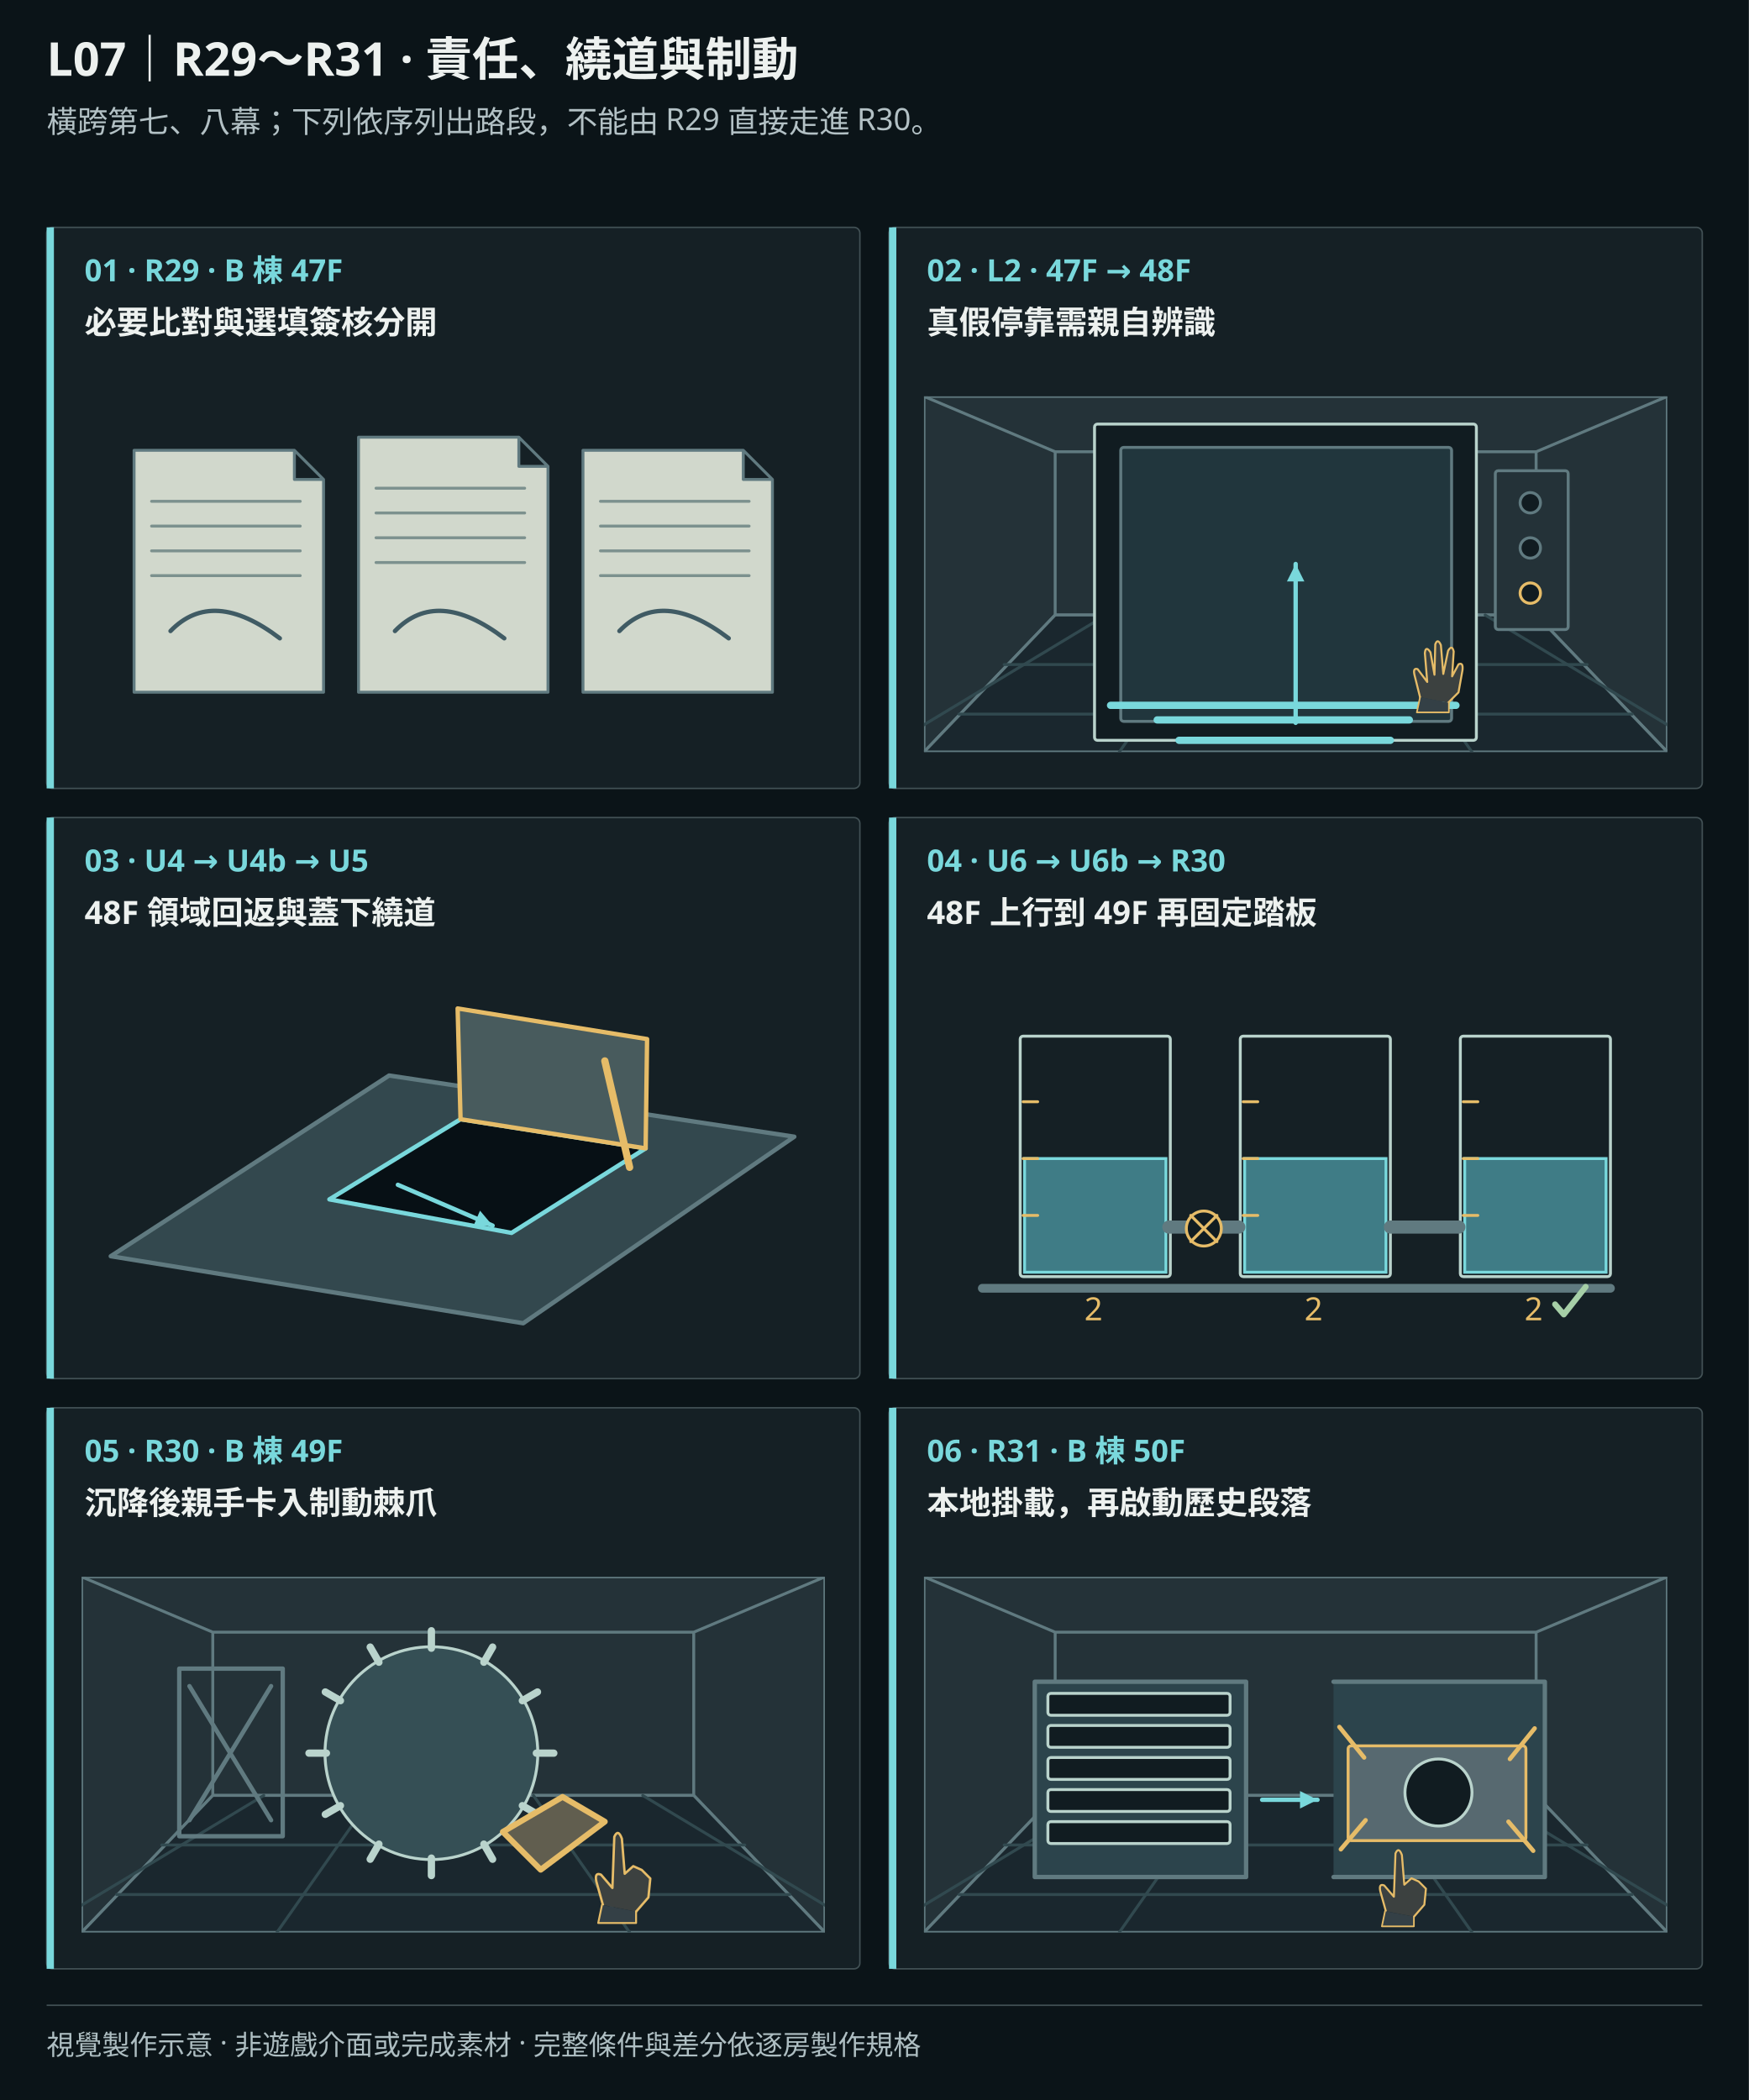
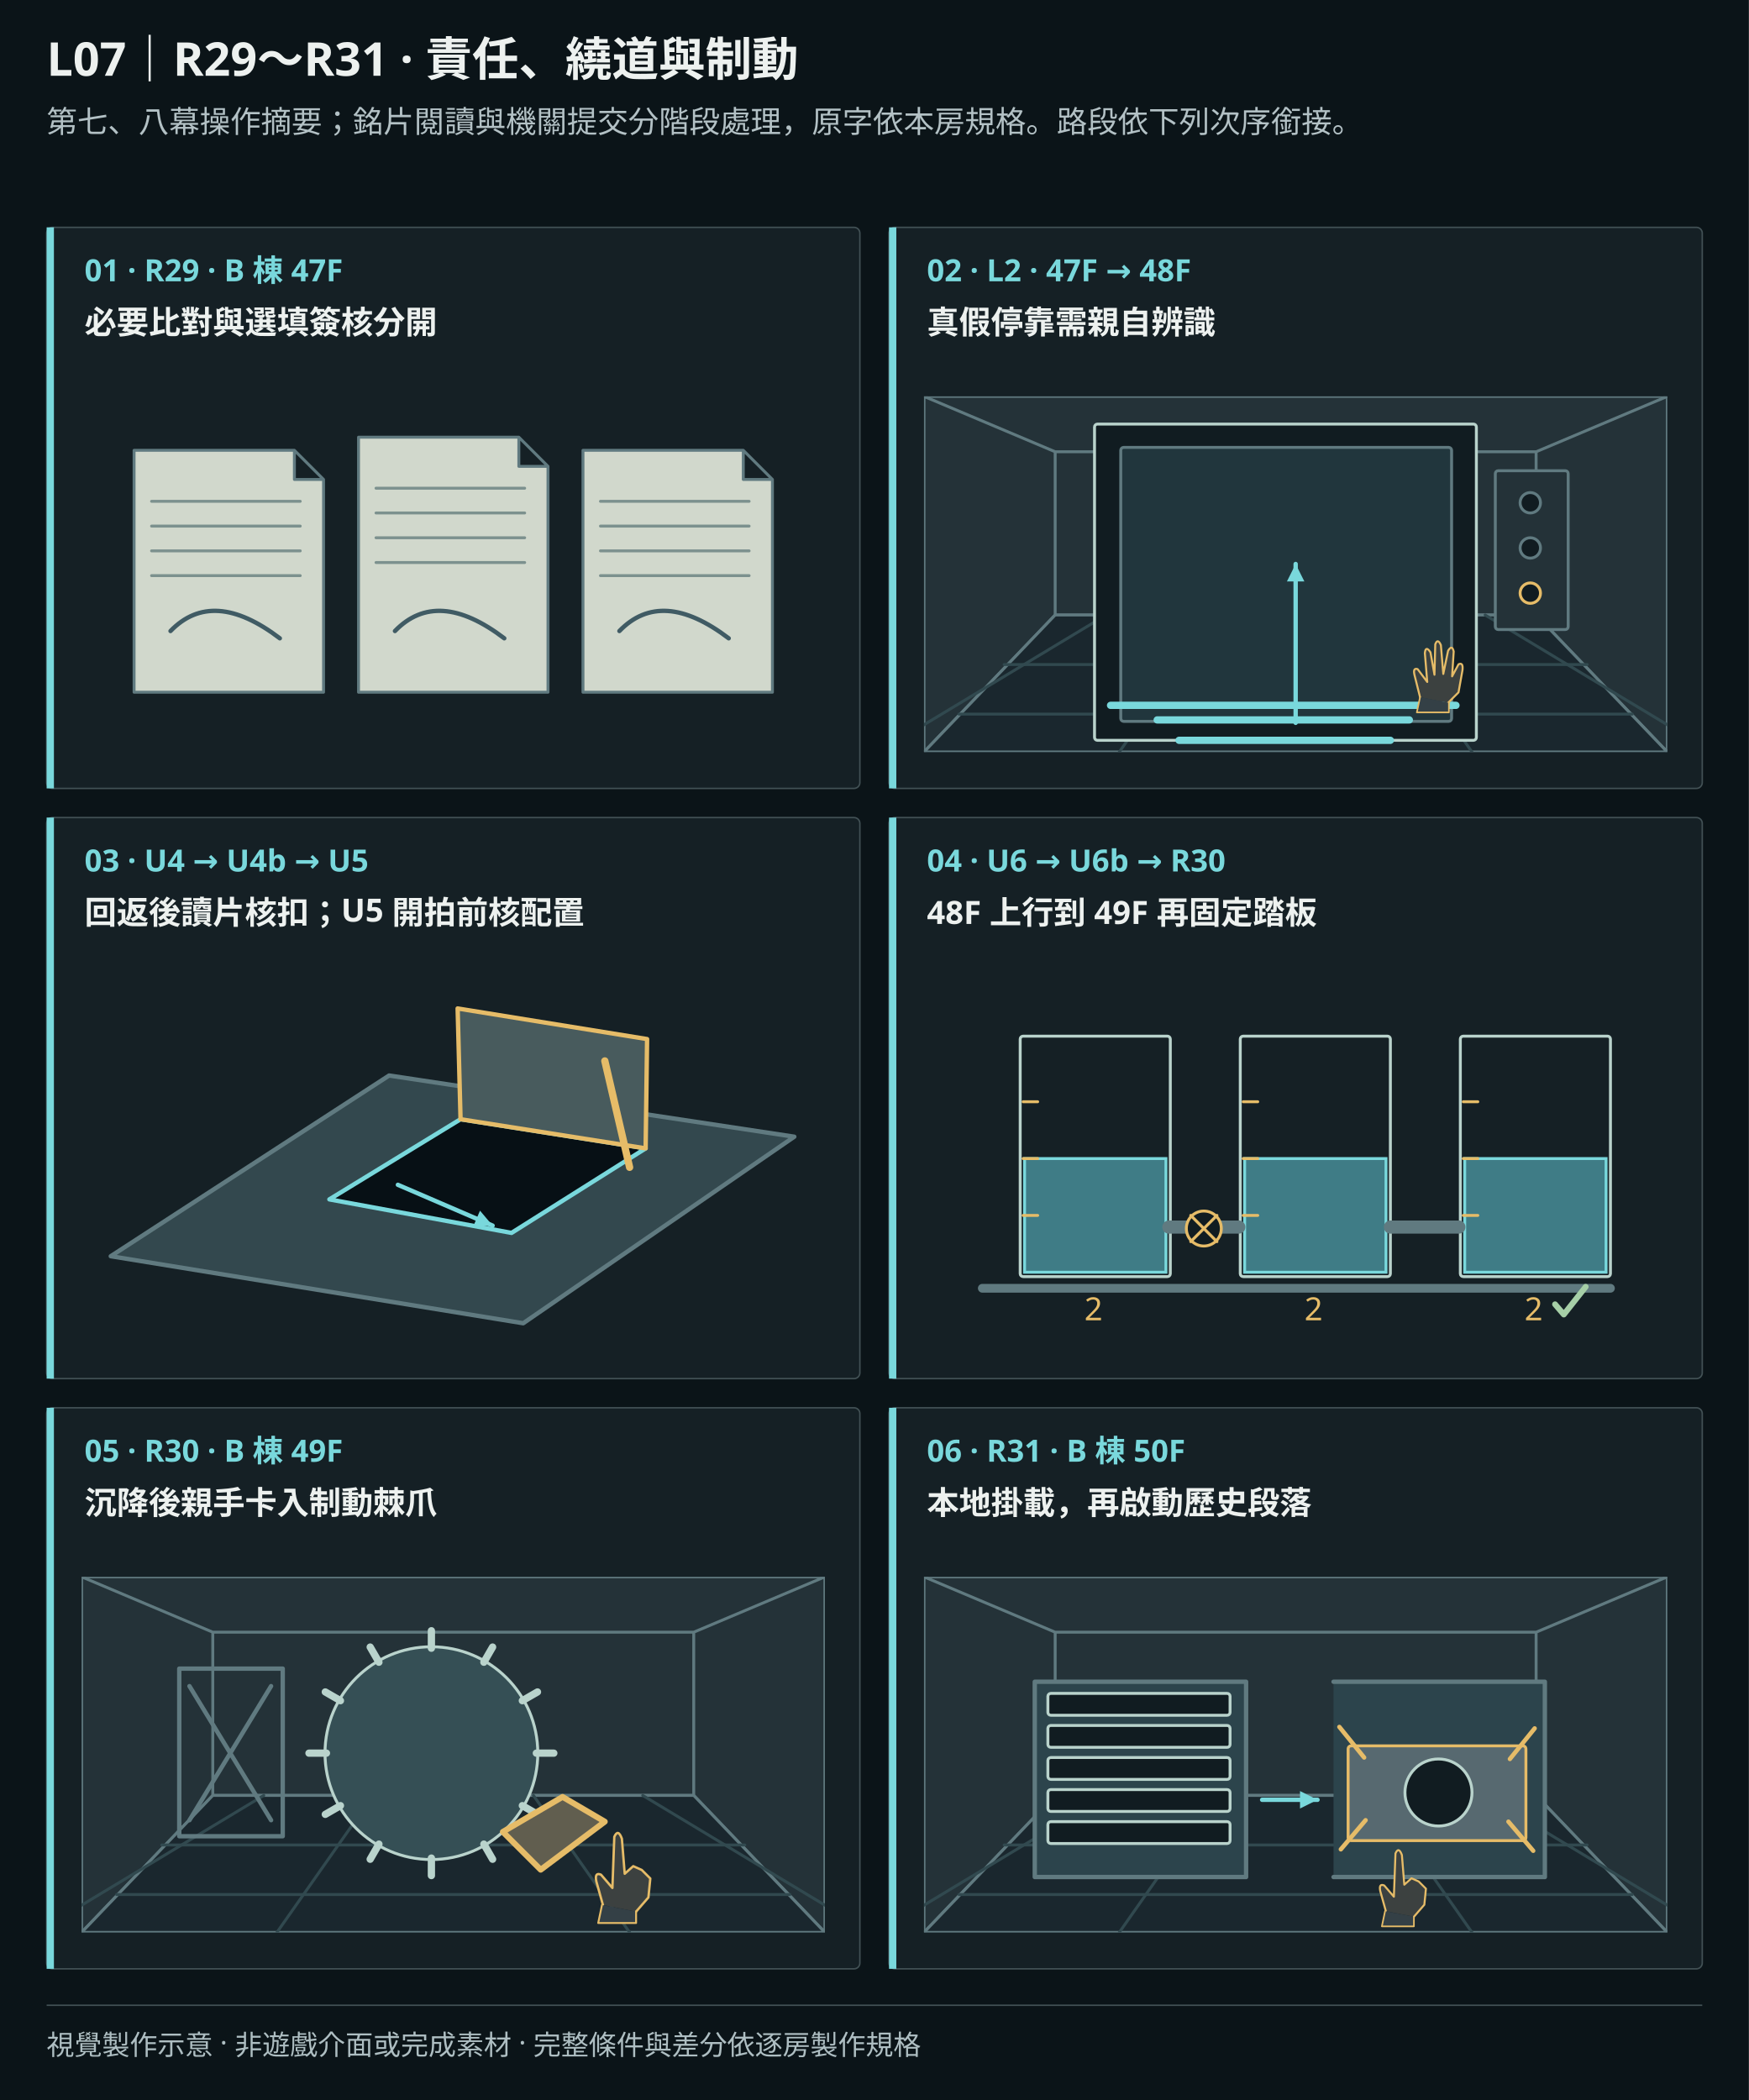
<svg xmlns="http://www.w3.org/2000/svg" width="1200" height="1441" viewBox="0 0 1200 1441" role="img" aria-labelledby="title desc" data-layout="visual-v1">
  <defs>
    <marker id="vis-arrow-teal" viewBox="0 0 10 10" refX="9" refY="5" markerWidth="5" markerHeight="5" orient="auto">
      <path d="M1 1L9 5L1 9Z" fill="#79d8dc" />
    </marker>
    <marker id="vis-arrow-gold" viewBox="0 0 10 10" refX="9" refY="5" markerWidth="5" markerHeight="5" orient="auto">
      <path d="M1 1L9 5L1 9Z" fill="#e6bc68" />
    </marker>
    <marker id="vis-arrow-red" viewBox="0 0 10 10" refX="9" refY="5" markerWidth="5" markerHeight="5" orient="auto">
      <path d="M1 1L9 5L1 9Z" fill="#ffa18b" />
    </marker>
    <clipPath id="visual-l07-0">
      <rect width="510" height="244" />
    </clipPath>
    <clipPath id="visual-l07-1">
      <rect width="510" height="244" />
    </clipPath>
    <clipPath id="visual-l07-2">
      <rect width="510" height="244" />
    </clipPath>
    <clipPath id="visual-l07-3">
      <rect width="510" height="244" />
    </clipPath>
    <clipPath id="visual-l07-4">
      <rect width="510" height="244" />
    </clipPath>
    <clipPath id="visual-l07-5">
      <rect width="510" height="244" />
    </clipPath>
  </defs>
  <style>text{font-family:"Microsoft JhengHei","Noto Sans TC",sans-serif;letter-spacing:0}.title{font-size:32px;font-weight:700;fill:#edf1ef}.subtitle{font-size:21px;fill:#b3c1c5}.phase{font-size:21px;font-weight:700}.panel-title{font-size:22px;font-weight:700;fill:#edf1ef}.footer{font-size:19px;fill:#aebec2}</style>
  <rect width="1200" height="1441" fill="#0b1418" />
  <text class="title" x="32" y="52">L07｜R29～R31 · 責任、繞道與制動</text>
-   <text class="subtitle" x="32" y="91">橫跨第七、八幕；下列依序列出路段，不能由 R29 直接走進 R30。</text>
+   <text class="subtitle" x="32" y="91">第七、八幕操作摘要；銘片閱讀與機關提交分階段處理，原字依本房規格。路段依下列次序銜接。</text>
  <g data-panel="1">
    <rect x="32" y="156" width="558" height="385" rx="4" fill="#152025" stroke="#425155" />
    <rect x="32" y="156" width="5" height="385" fill="#79d8dc" />
    <text class="phase" x="58" y="193" fill="#79d8dc">01 · R29 · B 棟 47F</text>
    <text class="panel-title" x="58" y="229">必要比對與選填簽核分開</text>
    <g transform="translate(56 272)" clip-path="url(#visual-l07-0)">
      <g data-visual="L07" data-step="1">
        <path d="M36 37h110l20 20v146h-130ZM146 37v20h20" fill="#d1d8cc" stroke="#607a80" stroke-width="2" stroke-linecap="round" stroke-linejoin="round" />
        <path d="M48 72h102" fill="none" stroke="#7c918e" stroke-width="2" stroke-linecap="round" stroke-linejoin="round" />
        <path d="M48 89h102" fill="none" stroke="#7c918e" stroke-width="2" stroke-linecap="round" stroke-linejoin="round" />
        <path d="M48 106h102" fill="none" stroke="#7c918e" stroke-width="2" stroke-linecap="round" stroke-linejoin="round" />
        <path d="M48 123h102" fill="none" stroke="#7c918e" stroke-width="2" stroke-linecap="round" stroke-linejoin="round" />
        <path d="M190 28h110l20 20v155h-130ZM300 28v20h20" fill="#d1d8cc" stroke="#607a80" stroke-width="2" stroke-linecap="round" stroke-linejoin="round" />
        <path d="M202 63h102" fill="none" stroke="#7c918e" stroke-width="2" stroke-linecap="round" stroke-linejoin="round" />
        <path d="M202 80h102" fill="none" stroke="#7c918e" stroke-width="2" stroke-linecap="round" stroke-linejoin="round" />
        <path d="M202 97h102" fill="none" stroke="#7c918e" stroke-width="2" stroke-linecap="round" stroke-linejoin="round" />
        <path d="M202 114h102" fill="none" stroke="#7c918e" stroke-width="2" stroke-linecap="round" stroke-linejoin="round" />
        <path d="M344 37h110l20 20v146h-130ZM454 37v20h20" fill="#d1d8cc" stroke="#607a80" stroke-width="2" stroke-linecap="round" stroke-linejoin="round" />
        <path d="M356 72h102" fill="none" stroke="#7c918e" stroke-width="2" stroke-linecap="round" stroke-linejoin="round" />
        <path d="M356 89h102" fill="none" stroke="#7c918e" stroke-width="2" stroke-linecap="round" stroke-linejoin="round" />
        <path d="M356 106h102" fill="none" stroke="#7c918e" stroke-width="2" stroke-linecap="round" stroke-linejoin="round" />
        <path d="M356 123h102" fill="none" stroke="#7c918e" stroke-width="2" stroke-linecap="round" stroke-linejoin="round" />
        <path d="M61 161q29 -30 75 5M215 161q29 -30 75 5M369 161q29 -30 75 5" fill="none" stroke="#405b64" stroke-width="3" stroke-linecap="round" stroke-linejoin="round" />
      </g>
    </g>
  </g>
  <g data-panel="2">
    <rect x="610" y="156" width="558" height="385" rx="4" fill="#152025" stroke="#425155" />
    <rect x="610" y="156" width="5" height="385" fill="#79d8dc" />
    <text class="phase" x="636" y="193" fill="#79d8dc">02 · L2 · 47F → 48F</text>
    <text class="panel-title" x="636" y="229">真假停靠需親自辨識</text>
    <g transform="translate(634 272)" clip-path="url(#visual-l07-1)">
      <g data-visual="L07" data-step="2">
        <rect x="0" y="0" width="510" height="244" rx="2" fill="#243238" stroke="#607a80" stroke-width="2" />
        <path d="M0 0L90 38H420L510 0M90 38V150L0 244M420 38V150L510 244M90 150H420" fill="none" stroke="#607a80" stroke-width="2" stroke-linecap="round" stroke-linejoin="round" />
        <path d="M0 244L90 150H420L510 244Z" fill="#1a272e" stroke="#607a80" stroke-width="2" stroke-linecap="round" stroke-linejoin="round" />
        <path d="M125 150L-31 244" fill="none" stroke="#31494f" stroke-width="2" stroke-linecap="round" stroke-linejoin="round" />
        <path d="M200 150L134 244" fill="none" stroke="#31494f" stroke-width="2" stroke-linecap="round" stroke-linejoin="round" />
        <path d="M310 150L376 244" fill="none" stroke="#31494f" stroke-width="2" stroke-linecap="round" stroke-linejoin="round" />
        <path d="M385 150L541 244" fill="none" stroke="#31494f" stroke-width="2" stroke-linecap="round" stroke-linejoin="round" />
        <path d="M55 184H455M24 218H486" fill="none" stroke="#31494f" stroke-width="2" stroke-linecap="round" stroke-linejoin="round" />
        <rect x="117" y="19" width="262" height="217" rx="2" fill="#111c21" stroke="#b9d3cc" stroke-width="2" />
        <rect x="135" y="35" width="227" height="188" rx="2" fill="#21363d" stroke="#607a80" stroke-width="2" />
        <rect x="392" y="51" width="50" height="109" rx="2" fill="#243238" stroke="#607a80" stroke-width="2" />
        <ellipse cx="416" cy="73" rx="7" ry="7" fill="#111c21" stroke="#607a80" stroke-width="2" />
        <ellipse cx="416" cy="104" rx="7" ry="7" fill="#111c21" stroke="#607a80" stroke-width="2" />
        <ellipse cx="416" cy="135" rx="7" ry="7" fill="#111c21" stroke="#e6bc68" stroke-width="2" />
        <path d="M128 212H365M160 222H333M175 236H320" fill="none" stroke="#79d8dc" stroke-width="5" stroke-linecap="round" stroke-linejoin="round" />
        <path d="M255 224V115" fill="none" stroke="#79d8dc" stroke-width="3" stroke-linecap="round" stroke-linejoin="round" marker-end="url(#vis-arrow-teal)" />
        <g transform="translate(353 180) scale(0.55)">
          <path d="M-23 48L-30 20Q-32 11-26 13L-14 29L-17 -7Q-16 -17-10 -8L-5 20L-4 -18Q-1 -26 3 -17L6 19L12 -10Q17 -18 19 -9L17 22L25 7Q31 4 30 14L25 42L12 55" fill="#3c4140" stroke="#e6bc68" stroke-width="2.5" stroke-linecap="round" stroke-linejoin="round" />
          <path d="M-23 48L-27 67H13L13 55" fill="#344046" stroke="#e6bc68" stroke-width="2" stroke-linecap="round" stroke-linejoin="round" />
        </g>
      </g>
    </g>
  </g>
  <g data-panel="3">
    <rect x="32" y="561" width="558" height="385" rx="4" fill="#152025" stroke="#425155" />
    <rect x="32" y="561" width="5" height="385" fill="#79d8dc" />
    <text class="phase" x="58" y="598" fill="#79d8dc">03 · U4 → U4b → U5</text>
-     <text class="panel-title" x="58" y="634">48F 領域回返與蓋下繞道</text>
+     <text class="panel-title" x="58" y="634">回返後讀片核扣；U5 開拍前核配置</text>
    <g transform="translate(56 677)" clip-path="url(#visual-l07-2)">
      <g data-visual="L07" data-step="3">
        <path d="M20 185L211 61L489 103L303 231Z" fill="#33484e" stroke="#607a80" stroke-width="3" stroke-linecap="round" stroke-linejoin="round" />
        <path d="M170 146L260 91L387 111L295 169Z" fill="#071015" stroke="#79d8dc" stroke-width="3" stroke-linecap="round" stroke-linejoin="round" />
        <path d="M260 91L258 15L388 36L387 111Z" fill="#485b5d" stroke="#e6bc68" stroke-width="3" stroke-linecap="round" stroke-linejoin="round" />
        <path d="M359 51L376 124" fill="none" stroke="#e6bc68" stroke-width="5" stroke-linecap="round" stroke-linejoin="round" />
        <path d="M217 136L282 164" fill="none" stroke="#79d8dc" stroke-width="3" stroke-linecap="round" stroke-linejoin="round" marker-end="url(#vis-arrow-teal)" />
      </g>
    </g>
  </g>
  <g data-panel="4">
    <rect x="610" y="561" width="558" height="385" rx="4" fill="#152025" stroke="#425155" />
    <rect x="610" y="561" width="5" height="385" fill="#79d8dc" />
    <text class="phase" x="636" y="598" fill="#79d8dc">04 · U6 → U6b → R30</text>
    <text class="panel-title" x="636" y="634">48F 上行到 49F 再固定踏板</text>
    <g transform="translate(634 677)" clip-path="url(#visual-l07-3)">
      <g data-visual="L07" data-step="4">
        <path d="M40 207H471" fill="none" stroke="#607a80" stroke-width="6" stroke-linecap="round" stroke-linejoin="round" />
        <g data-water-level="2">
          <rect x="66" y="34" width="103" height="165" rx="2" fill="none" stroke="#b9d3cc" stroke-width="2" />
          <rect x="69" y="118" width="97" height="78" rx="0" fill="#3f7c86" stroke="#79d8dc" stroke-width="2" />
          <path d="M68 157h10" fill="none" stroke="#e6bc68" stroke-width="2" stroke-linecap="round" stroke-linejoin="round" />
          <path d="M68 118h10" fill="none" stroke="#e6bc68" stroke-width="2" stroke-linecap="round" stroke-linejoin="round" />
          <path d="M68 79h10" fill="none" stroke="#e6bc68" stroke-width="2" stroke-linecap="round" stroke-linejoin="round" />
          <text x="110" y="229" fill="#e6bc68" font-size="22" font-weight="500">2</text>
        </g>
        <g data-water-level="2">
          <rect x="217" y="34" width="103" height="165" rx="2" fill="none" stroke="#b9d3cc" stroke-width="2" />
          <rect x="220" y="118" width="97" height="78" rx="0" fill="#3f7c86" stroke="#79d8dc" stroke-width="2" />
          <path d="M219 157h10" fill="none" stroke="#e6bc68" stroke-width="2" stroke-linecap="round" stroke-linejoin="round" />
          <path d="M219 118h10" fill="none" stroke="#e6bc68" stroke-width="2" stroke-linecap="round" stroke-linejoin="round" />
          <path d="M219 79h10" fill="none" stroke="#e6bc68" stroke-width="2" stroke-linecap="round" stroke-linejoin="round" />
          <text x="261" y="229" fill="#e6bc68" font-size="22" font-weight="500">2</text>
        </g>
        <g data-water-level="2">
          <rect x="368" y="34" width="103" height="165" rx="2" fill="none" stroke="#b9d3cc" stroke-width="2" />
          <rect x="371" y="118" width="97" height="78" rx="0" fill="#3f7c86" stroke="#79d8dc" stroke-width="2" />
          <path d="M370 157h10" fill="none" stroke="#e6bc68" stroke-width="2" stroke-linecap="round" stroke-linejoin="round" />
          <path d="M370 118h10" fill="none" stroke="#e6bc68" stroke-width="2" stroke-linecap="round" stroke-linejoin="round" />
          <path d="M370 79h10" fill="none" stroke="#e6bc68" stroke-width="2" stroke-linecap="round" stroke-linejoin="round" />
          <text x="412" y="229" fill="#e6bc68" font-size="22" font-weight="500">2</text>
        </g>
        <path d="M168 165h48M320 165h47" fill="none" stroke="#607a80" stroke-width="9" stroke-linecap="round" stroke-linejoin="round" />
        <ellipse cx="192" cy="166" rx="12" ry="12" fill="#111c21" stroke="#e6bc68" stroke-width="2" />
        <path d="M183 157l18 18m0 -18l-18 18" fill="none" stroke="#e6bc68" stroke-width="2" stroke-linecap="round" stroke-linejoin="round" />
        <path d="M433 218l6 7 15 -19" fill="none" stroke="#a6cfa7" stroke-width="4" stroke-linecap="round" stroke-linejoin="round" />
      </g>
    </g>
  </g>
  <g data-panel="5">
    <rect x="32" y="966" width="558" height="385" rx="4" fill="#152025" stroke="#425155" />
    <rect x="32" y="966" width="5" height="385" fill="#79d8dc" />
    <text class="phase" x="58" y="1003" fill="#79d8dc">05 · R30 · B 棟 49F</text>
    <text class="panel-title" x="58" y="1039">沉降後親手卡入制動棘爪</text>
    <g transform="translate(56 1082)" clip-path="url(#visual-l07-4)">
      <g data-visual="L07" data-step="5">
        <rect x="0" y="0" width="510" height="244" rx="2" fill="#243238" stroke="#607a80" stroke-width="2" />
        <path d="M0 0L90 38H420L510 0M90 38V150L0 244M420 38V150L510 244M90 150H420" fill="none" stroke="#607a80" stroke-width="2" stroke-linecap="round" stroke-linejoin="round" />
        <path d="M0 244L90 150H420L510 244Z" fill="#1a272e" stroke="#607a80" stroke-width="2" stroke-linecap="round" stroke-linejoin="round" />
        <path d="M125 150L-31 244" fill="none" stroke="#31494f" stroke-width="2" stroke-linecap="round" stroke-linejoin="round" />
        <path d="M200 150L134 244" fill="none" stroke="#31494f" stroke-width="2" stroke-linecap="round" stroke-linejoin="round" />
        <path d="M310 150L376 244" fill="none" stroke="#31494f" stroke-width="2" stroke-linecap="round" stroke-linejoin="round" />
        <path d="M385 150L541 244" fill="none" stroke="#31494f" stroke-width="2" stroke-linecap="round" stroke-linejoin="round" />
        <path d="M55 184H455M24 218H486" fill="none" stroke="#31494f" stroke-width="2" stroke-linecap="round" stroke-linejoin="round" />
        <ellipse cx="240" cy="121" rx="73" ry="73" fill="#354f55" stroke="#b9d3cc" stroke-width="2" />
        <path d="M312.0 121.0l12.0 0.0" fill="none" stroke="#b9d3cc" stroke-width="5" stroke-linecap="round" stroke-linejoin="round" />
        <path d="M302.4 157.0l10.4 6.0" fill="none" stroke="#b9d3cc" stroke-width="5" stroke-linecap="round" stroke-linejoin="round" />
        <path d="M276.0 183.4l6.0 10.4" fill="none" stroke="#b9d3cc" stroke-width="5" stroke-linecap="round" stroke-linejoin="round" />
        <path d="M240.0 193.0l0.0 12.0" fill="none" stroke="#b9d3cc" stroke-width="5" stroke-linecap="round" stroke-linejoin="round" />
        <path d="M204.0 183.4l-6.0 10.4" fill="none" stroke="#b9d3cc" stroke-width="5" stroke-linecap="round" stroke-linejoin="round" />
        <path d="M177.6 157.0l-10.4 6.0" fill="none" stroke="#b9d3cc" stroke-width="5" stroke-linecap="round" stroke-linejoin="round" />
        <path d="M168.0 121.0l-12.0 0.0" fill="none" stroke="#b9d3cc" stroke-width="5" stroke-linecap="round" stroke-linejoin="round" />
        <path d="M177.6 85.0l-10.4 -6.0" fill="none" stroke="#b9d3cc" stroke-width="5" stroke-linecap="round" stroke-linejoin="round" />
        <path d="M204.0 58.6l-6.0 -10.4" fill="none" stroke="#b9d3cc" stroke-width="5" stroke-linecap="round" stroke-linejoin="round" />
        <path d="M240.0 49.0l-0.0 -12.0" fill="none" stroke="#b9d3cc" stroke-width="5" stroke-linecap="round" stroke-linejoin="round" />
        <path d="M276.0 58.6l6.0 -10.4" fill="none" stroke="#b9d3cc" stroke-width="5" stroke-linecap="round" stroke-linejoin="round" />
        <path d="M302.4 85.0l10.4 -6.0" fill="none" stroke="#b9d3cc" stroke-width="5" stroke-linecap="round" stroke-linejoin="round" />
        <path d="M330 151L289 175L315 201L359 168Z" fill="#615e4f" stroke="#e6bc68" stroke-width="4" stroke-linecap="round" stroke-linejoin="round" />
        <g transform="translate(372 194) scale(0.65)">
          <path d="M-22 48L-29 23Q-31 13-24 16L-12 30L-10 -24Q-6 -33-2 -22L1 15L10 7L19 11L28 20L26 40L13 55" fill="#3c4140" stroke="#e6bc68" stroke-width="2.5" stroke-linecap="round" stroke-linejoin="round" />
          <path d="M-23 48L-27 67H13L13 55" fill="#344046" stroke="#e6bc68" stroke-width="2" stroke-linecap="round" stroke-linejoin="round" />
        </g>
        <path d="M67 63h71v115H67ZM74 75l56 92m0 -92l-56 92" fill="none" stroke="#607a80" stroke-width="3" stroke-linecap="round" stroke-linejoin="round" />
      </g>
    </g>
  </g>
  <g data-panel="6">
    <rect x="610" y="966" width="558" height="385" rx="4" fill="#152025" stroke="#425155" />
    <rect x="610" y="966" width="5" height="385" fill="#79d8dc" />
    <text class="phase" x="636" y="1003" fill="#79d8dc">06 · R31 · B 棟 50F</text>
    <text class="panel-title" x="636" y="1039">本地掛載，再啟動歷史段落</text>
    <g transform="translate(634 1082)" clip-path="url(#visual-l07-5)">
      <g data-visual="L07" data-step="6">
        <rect x="0" y="0" width="510" height="244" rx="2" fill="#243238" stroke="#607a80" stroke-width="2" />
        <path d="M0 0L90 38H420L510 0M90 38V150L0 244M420 38V150L510 244M90 150H420" fill="none" stroke="#607a80" stroke-width="2" stroke-linecap="round" stroke-linejoin="round" />
        <path d="M0 244L90 150H420L510 244Z" fill="#1a272e" stroke="#607a80" stroke-width="2" stroke-linecap="round" stroke-linejoin="round" />
        <path d="M125 150L-31 244" fill="none" stroke="#31494f" stroke-width="2" stroke-linecap="round" stroke-linejoin="round" />
        <path d="M200 150L134 244" fill="none" stroke="#31494f" stroke-width="2" stroke-linecap="round" stroke-linejoin="round" />
        <path d="M310 150L376 244" fill="none" stroke="#31494f" stroke-width="2" stroke-linecap="round" stroke-linejoin="round" />
        <path d="M385 150L541 244" fill="none" stroke="#31494f" stroke-width="2" stroke-linecap="round" stroke-linejoin="round" />
        <path d="M55 184H455M24 218H486" fill="none" stroke="#31494f" stroke-width="2" stroke-linecap="round" stroke-linejoin="round" />
        <path d="M76 72h145v134H76ZM281 72h145v134H281" fill="#2c444c" stroke="#607a80" stroke-width="3" stroke-linecap="round" stroke-linejoin="round" />
        <rect x="85" y="80" width="125" height="15" rx="2" fill="#111c21" stroke="#b9d3cc" stroke-width="2" />
        <rect x="85" y="102" width="125" height="15" rx="2" fill="#111c21" stroke="#b9d3cc" stroke-width="2" />
        <rect x="85" y="124" width="125" height="15" rx="2" fill="#111c21" stroke="#b9d3cc" stroke-width="2" />
        <rect x="85" y="146" width="125" height="15" rx="2" fill="#111c21" stroke="#b9d3cc" stroke-width="2" />
        <rect x="85" y="168" width="125" height="15" rx="2" fill="#111c21" stroke="#b9d3cc" stroke-width="2" />
        <rect x="291" y="116" width="122" height="65" rx="2" fill="#576970" stroke="#e6bc68" stroke-width="2" />
        <ellipse cx="353" cy="148" rx="23" ry="23" fill="#111c21" stroke="#b9d3cc" stroke-width="2" />
        <path d="M285 103l17 21m-16 63l17 -20m116 -63l-17 21m16 63l-17 -20" fill="none" stroke="#e6bc68" stroke-width="3" stroke-linecap="round" stroke-linejoin="round" />
        <g transform="translate(329 203) scale(0.55)">
          <path d="M-22 48L-29 23Q-31 13-24 16L-12 30L-10 -24Q-6 -33-2 -22L1 15L10 7L19 11L28 20L26 40L13 55" fill="#3c4140" stroke="#e6bc68" stroke-width="2.5" stroke-linecap="round" stroke-linejoin="round" />
          <path d="M-23 48L-27 67H13L13 55" fill="#344046" stroke="#e6bc68" stroke-width="2" stroke-linecap="round" stroke-linejoin="round" />
        </g>
        <path d="M232 153H270" fill="none" stroke="#79d8dc" stroke-width="3" stroke-linecap="round" stroke-linejoin="round" marker-end="url(#vis-arrow-teal)" />
      </g>
    </g>
  </g>
  <path d="M32 1376H1168" stroke="#425155" />
  <text class="footer" x="32" y="1410">視覺製作示意 · 非遊戲介面或完成素材 · 完整條件與差分依逐房製作規格</text>
</svg>
